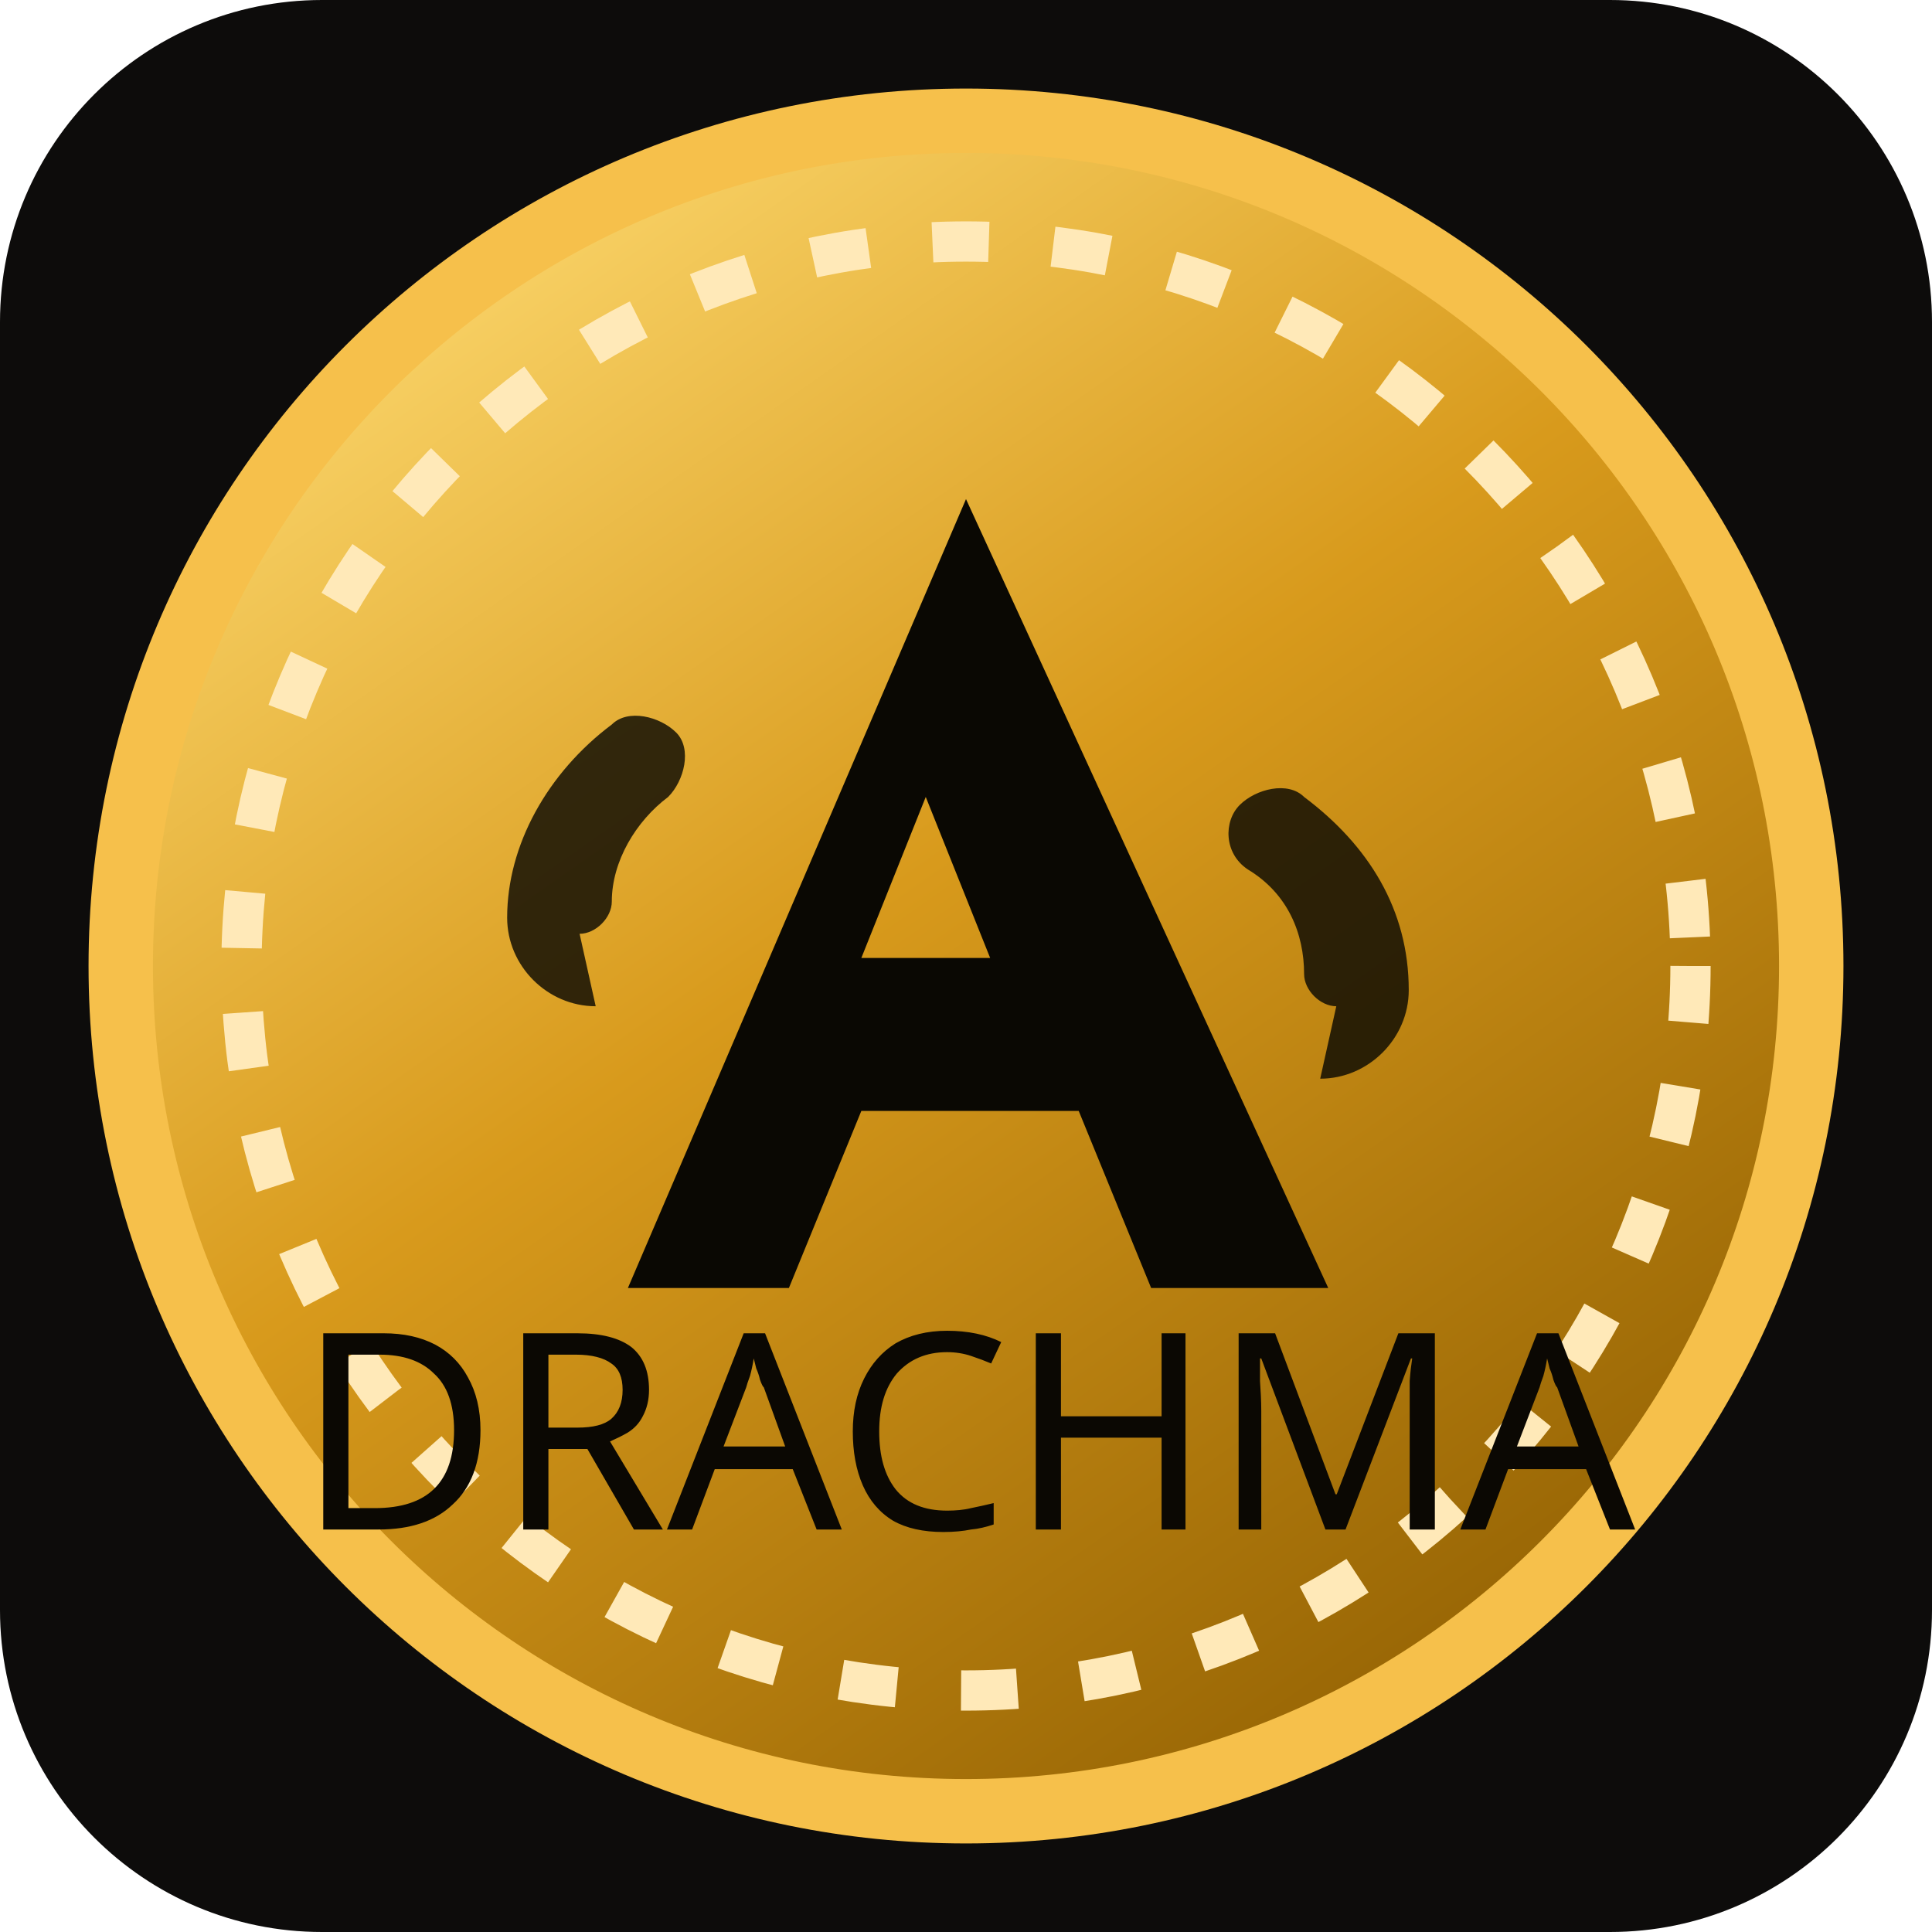
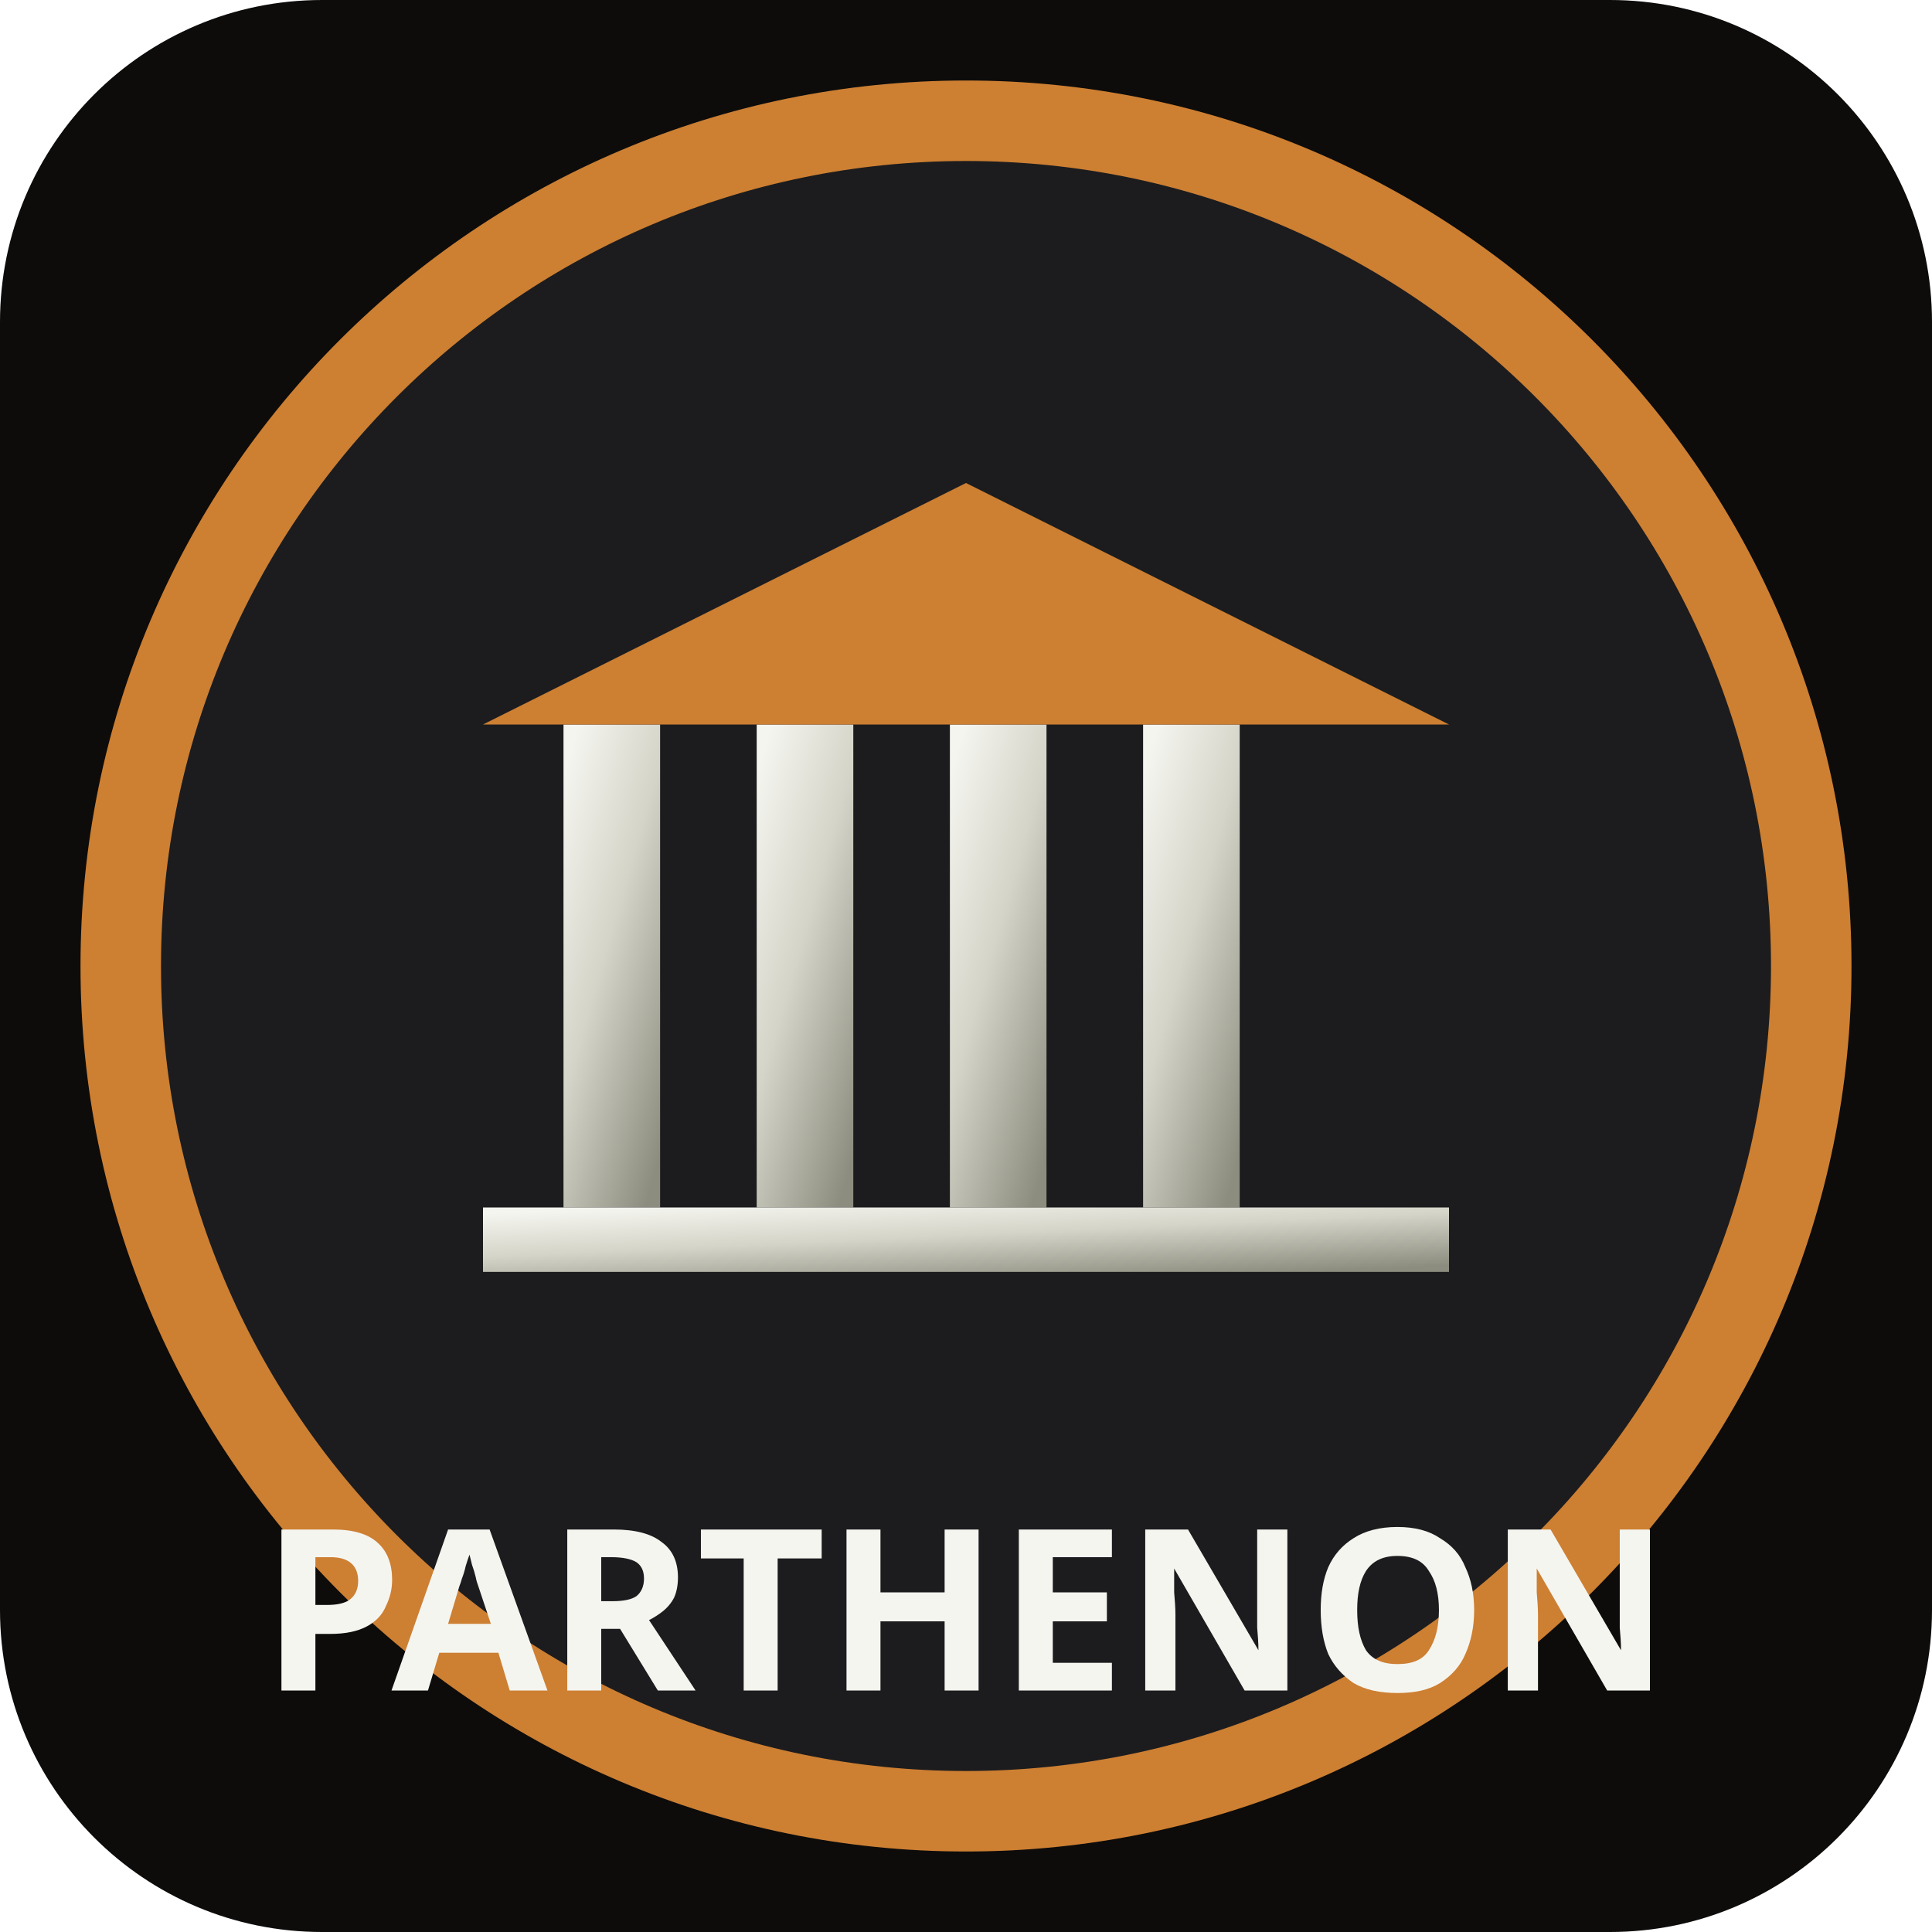
<svg xmlns="http://www.w3.org/2000/svg" viewBox="0 0 24 24" width="24" height="24" role="img">
  <defs>
    <linearGradient id="coinDark" x1="15%" y1="0%" x2="85%" y2="100%">
-       <stop offset="0%" stop-color="#ffdd75" />
-       <stop offset="45%" stop-color="#d89a1c" />
-       <stop offset="100%" stop-color="#8c5c00" />
+       <stop offset="0%" stop-color="#F5F5F0" />
+       <stop offset="45%" stop-color="#D4D4C8" />
+       <stop offset="100%" stop-color="#8C8C7F" />
    </linearGradient>
  </defs>
  <rect width="24" height="24" rx="4" fill="#0d0c0b" />
-   <circle cx="12" cy="12" r="10.5" fill="url(#coinDark)" stroke="#f6c04b" stroke-width="0.8" />
-   <circle cx="12" cy="12" r="9" fill="none" stroke="#ffe9b8" stroke-width="0.5" stroke-dasharray="0.7 0.8" />
-   <path d="M12 6.2 7.8 16h2l.9-2.2h2.7l.9 2.2h2.2L12 6.2zm.3 5.7h-1.6l.8-2z" fill="#0a0803" />
-   <path d="M7.4 12.5c-.6 0-1.1-.5-1.1-1.1 0-.9.5-1.8 1.3-2.4.2-.2.6-.1.8.1.2.2.1.6-.1.8-.4.3-.7.8-.7 1.3 0 .2-.2.4-.4.4zm9.2 0c-.2 0-.4-.2-.4-.4 0-.5-.2-1-.7-1.3-.3-.2-.3-.6-.1-.8.2-.2.6-.3.8-.1.8.6 1.3 1.4 1.3 2.4 0 .6-.5 1.1-1.1 1.1z" fill="#0a0803" opacity="0.82" />
-   <text x="12" y="19" font-family="'Noto Sans', 'Segoe UI', sans-serif" font-size="3.4" text-anchor="middle" fill="#0b0803">DRACHMA</text>
+   <circle cx="12" cy="12" r="10.5" fill="#1C1C1E" stroke="#CD7F32" stroke-width="1" />
+   <rect x="7" y="9" width="1.2" height="6" fill="url(#coinDark)" />
+   <rect x="9.4" y="9" width="1.2" height="6" fill="url(#coinDark)" />
+   <rect x="11.8" y="9" width="1.2" height="6" fill="url(#coinDark)" />
+   <rect x="14.2" y="9" width="1.2" height="6" fill="url(#coinDark)" />
+   <path d="M 6 9 L 12 6 L 18 9 Z" fill="#CD7F32" />
+   <rect x="6" y="15" width="12" height="0.8" fill="url(#coinDark)" />
+   <text x="12" y="21" font-family="'Noto Sans', 'Segoe UI', sans-serif" font-size="2.8" text-anchor="middle" fill="#F5F5F0" font-weight="600">PARTHENON</text>
</svg>
